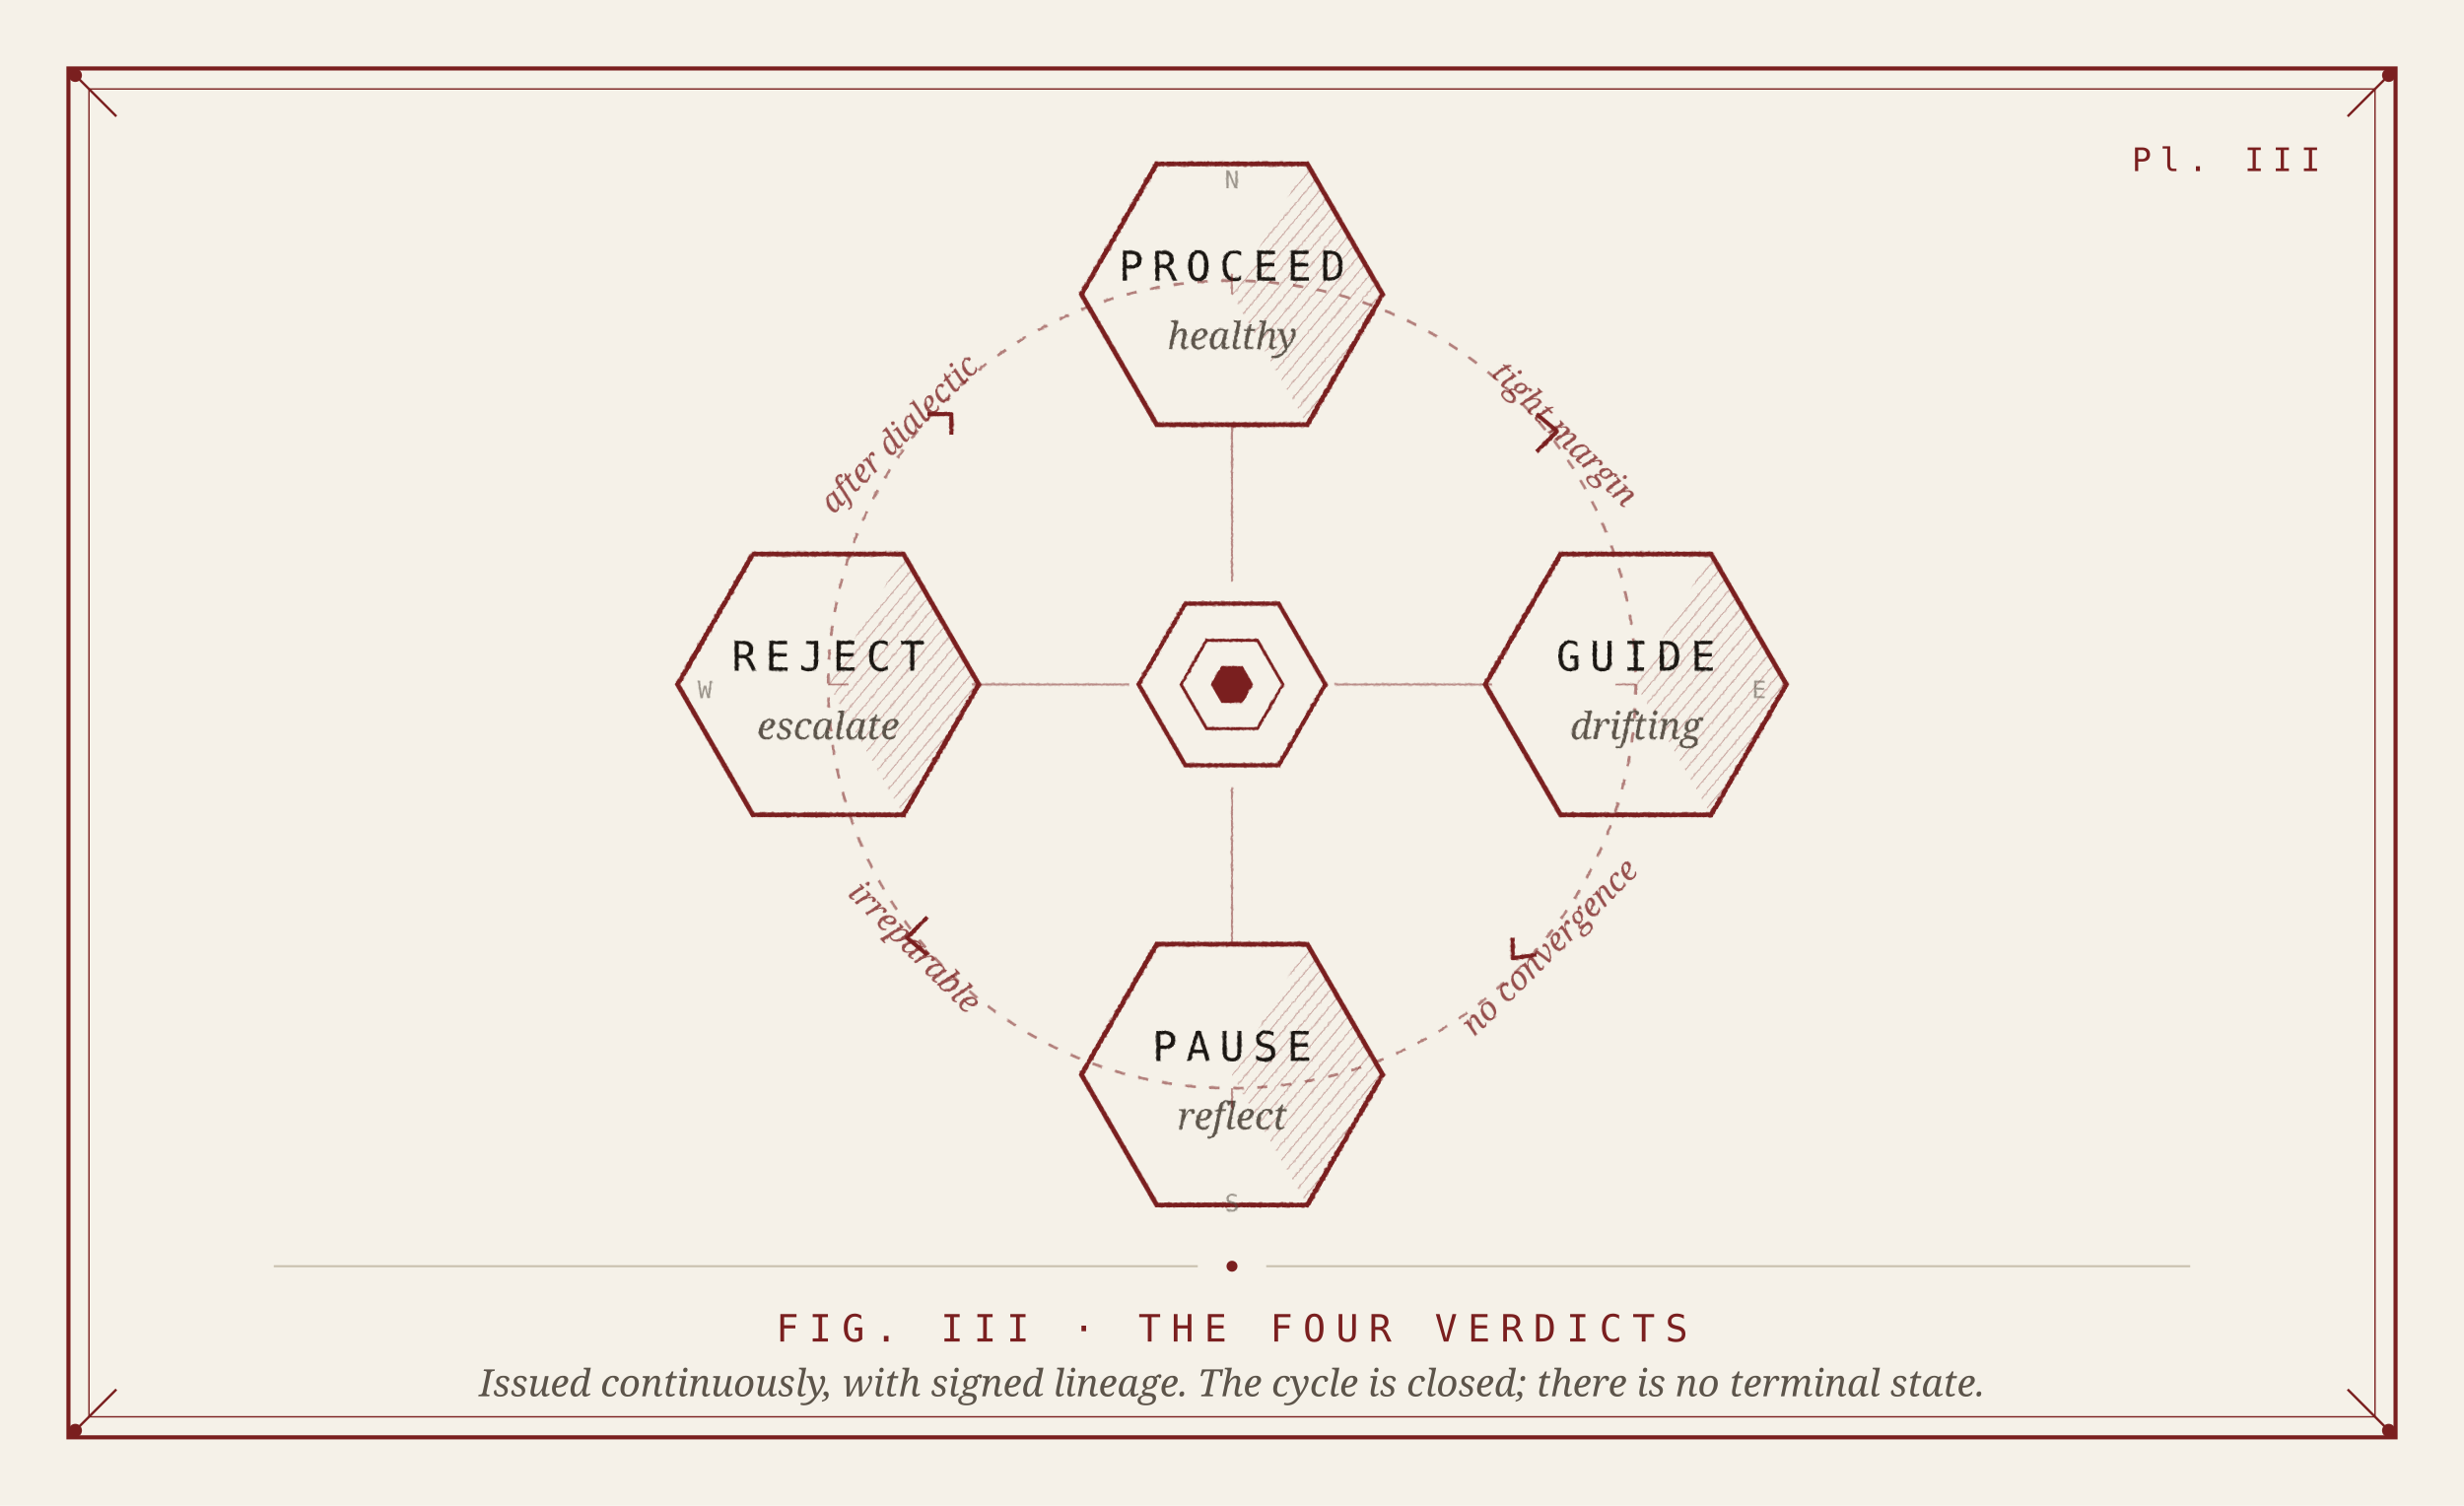
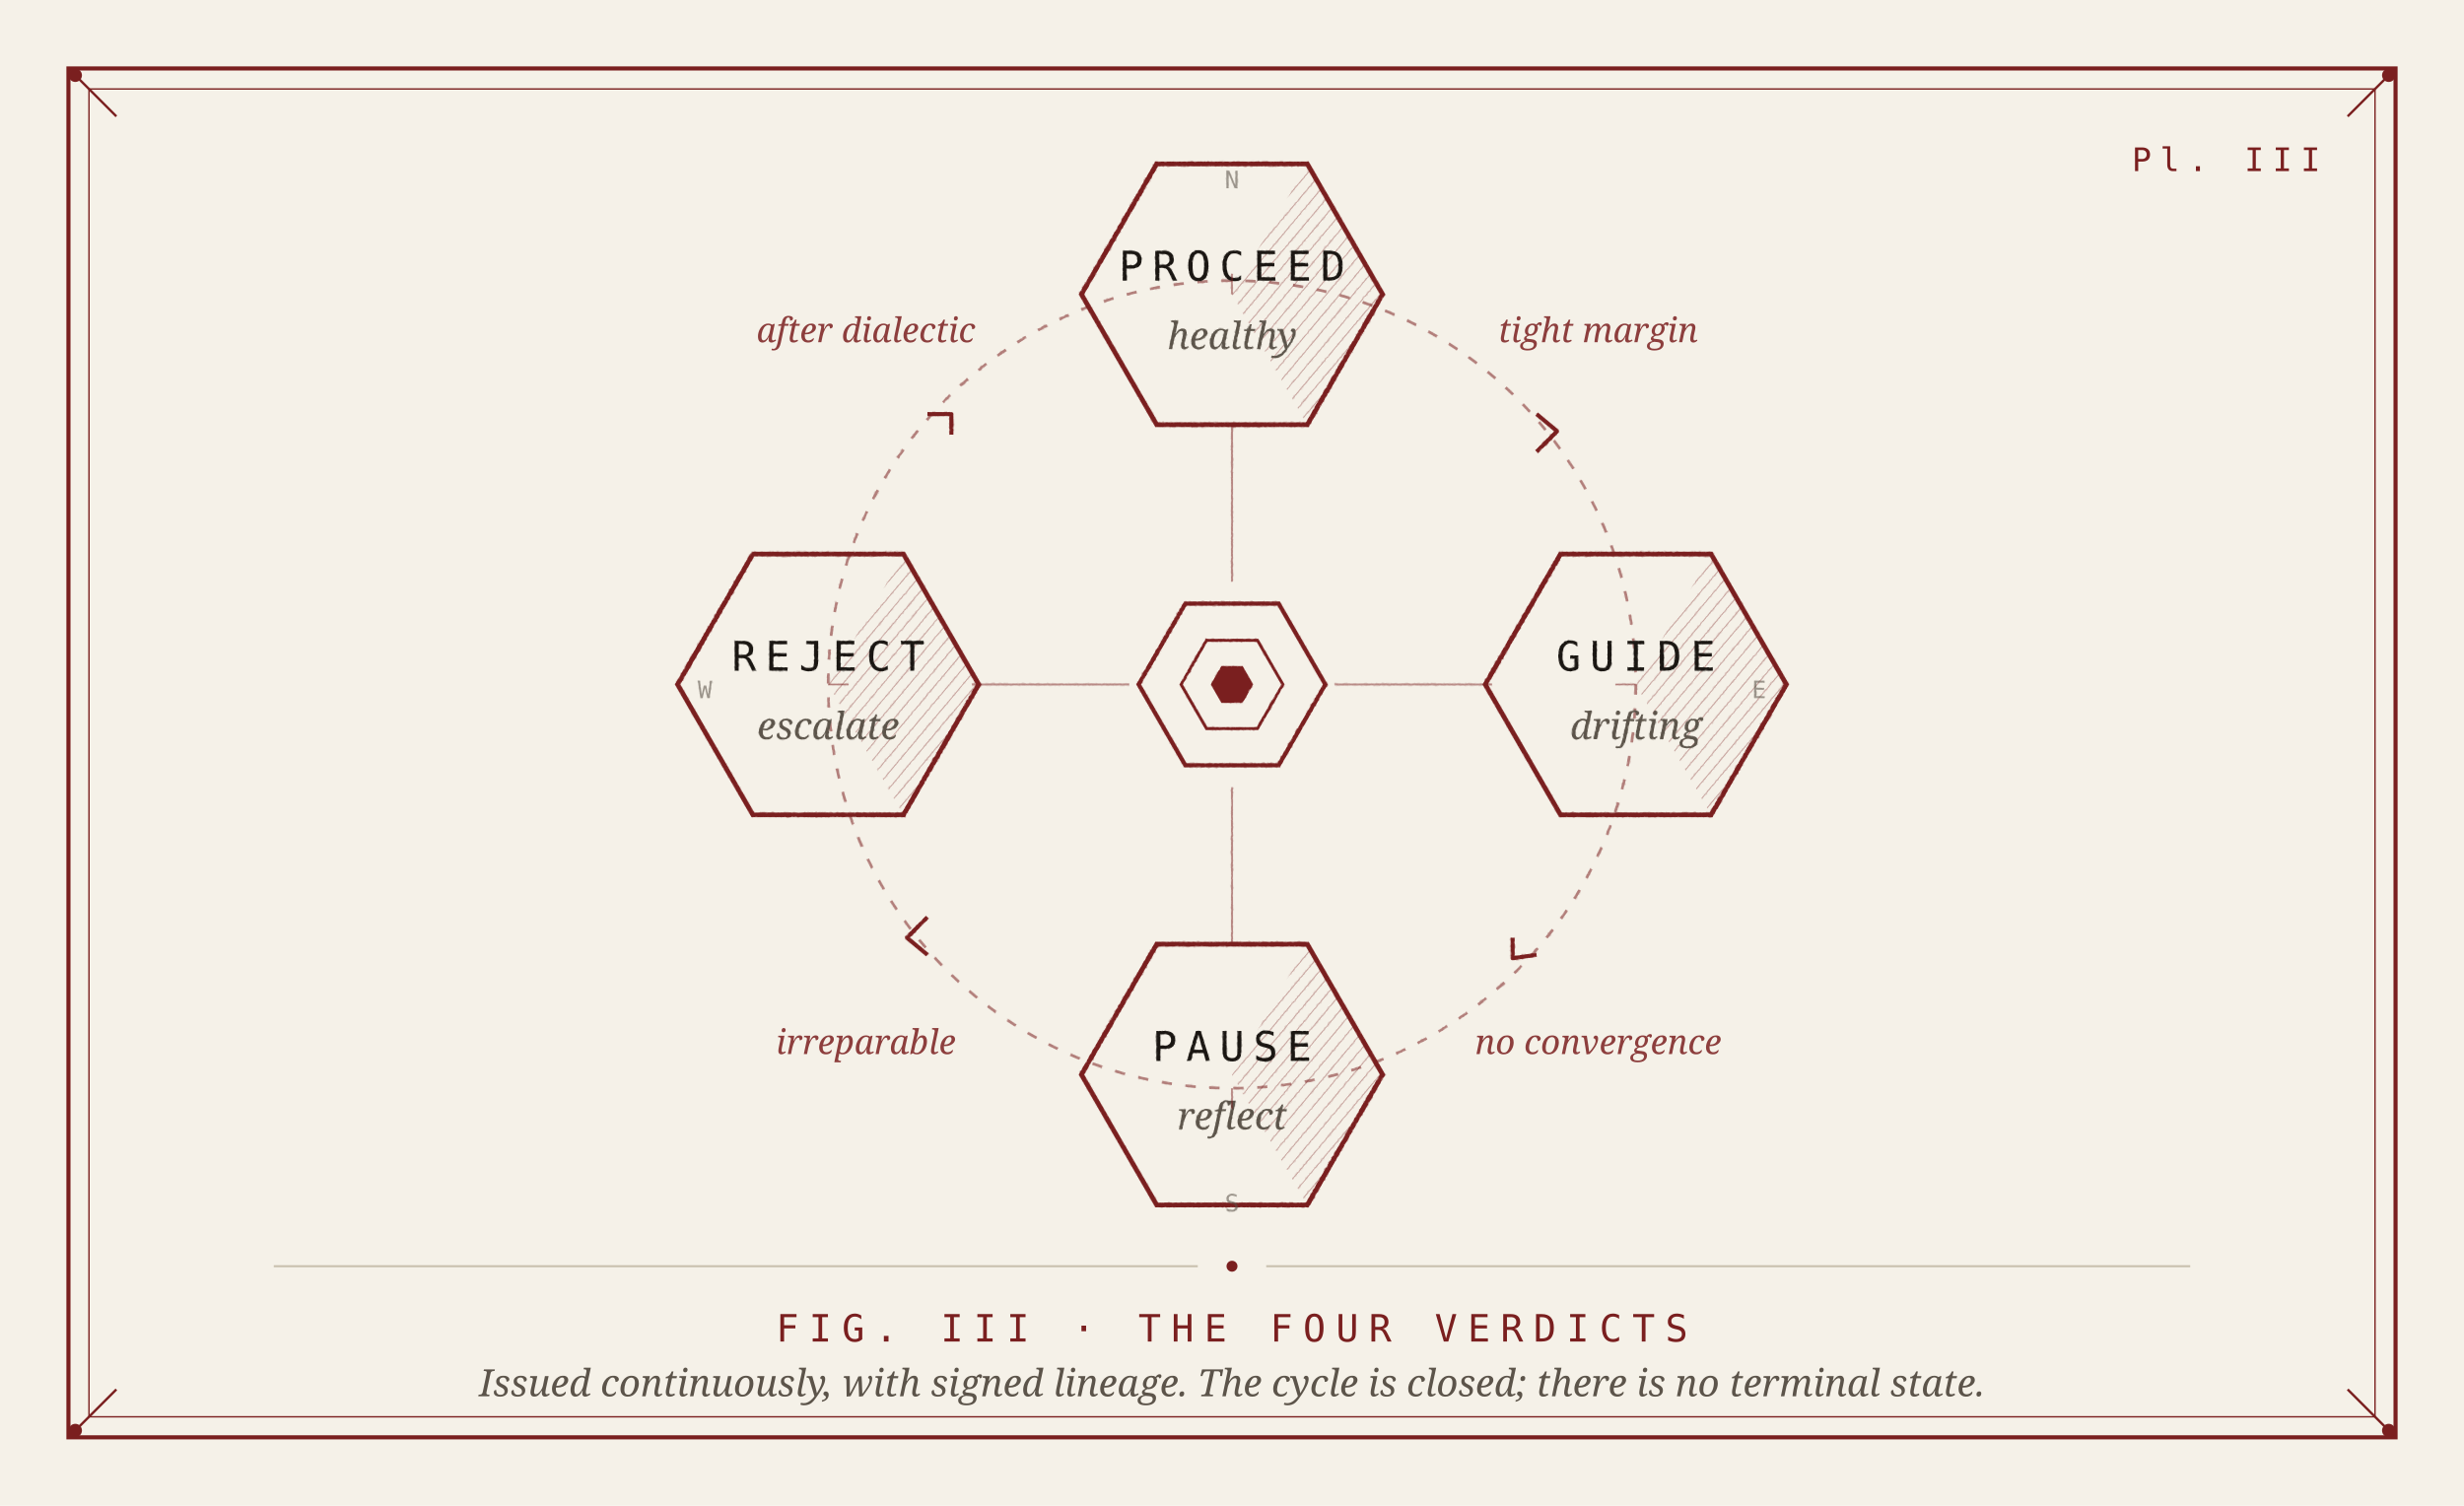
<svg xmlns="http://www.w3.org/2000/svg" viewBox="0 0 720 440" width="720" height="440">
  <defs>
    <filter id="rough3" x="-2%" y="-2%" width="104%" height="104%">
      <feTurbulence type="fractalNoise" baseFrequency="0.95" numOctaves="2" seed="17" result="n" />
-       <feDisplacementMap in="SourceGraphic" in2="n" scale="0.5" />
+       <feDisplacementMap in="SourceGraphic" in2="n" scale="0.3" />
    </filter>
    <pattern id="vHatch" patternUnits="userSpaceOnUse" width="3" height="3" patternTransform="rotate(40)">
      <line x1="0" y1="0" x2="0" y2="3" stroke="#7A1F1F" stroke-width="0.4" opacity="0.6" />
    </pattern>
    <polygon id="vHex" points="-22,-38.1 22,-38.1 44,0 22,38.1 -22,38.1 -44,0" />
    <polygon id="vHexOuter" points="22,-38.1 44,0 22,38.1 0,0" />
    <polygon id="centerOuter" points="-22,-38.1 22,-38.1 44,0 22,38.1 -22,38.1 -44,0" />
    <polygon id="centerInner" points="-12,-20.8 12,-20.8 24,0 12,20.8 -12,20.8 -24,0" />
    <polygon id="centerDot" points="-5,-8.7 5,-8.7 10,0 5,8.7 -5,8.7 -10,0" />
  </defs>
  <rect width="720" height="440" fill="#F5F1E8" />
  <rect x="20" y="20" width="680" height="400" fill="none" stroke="#7A1F1F" stroke-width="1.2" />
  <rect x="26" y="26" width="668" height="388" fill="none" stroke="#7A1F1F" stroke-width="0.4" />
  <g stroke="#7A1F1F" stroke-width="0.7" fill="#7A1F1F">
    <line x1="20" y1="20" x2="34" y2="34" fill="none" />
    <circle cx="22" cy="22" r="1.6" />
    <line x1="700" y1="20" x2="686" y2="34" fill="none" />
    <circle cx="698" cy="22" r="1.6" />
    <line x1="20" y1="420" x2="34" y2="406" fill="none" />
    <circle cx="22" cy="418" r="1.6" />
    <line x1="700" y1="420" x2="686" y2="406" fill="none" />
    <circle cx="698" cy="418" r="1.6" />
  </g>
  <g filter="url(#rough3)">
    <circle cx="360" cy="200" r="118" fill="none" stroke="#7A1F1F" stroke-width="0.8" stroke-dasharray="3 4" opacity="0.55" />
    <g stroke="#7A1F1F" stroke-width="0.6" opacity="0.5">
      <line x1="360" y1="170" x2="360" y2="124" />
      <line x1="390" y1="200" x2="436" y2="200" />
      <line x1="360" y1="230" x2="360" y2="276" />
      <line x1="330" y1="200" x2="284" y2="200" />
    </g>
    <g transform="translate(360, 86)">
      <use href="#vHexOuter" fill="url(#vHatch)" opacity="0.9" />
      <use href="#vHex" fill="none" stroke="#7A1F1F" stroke-width="1.4" />
      <text y="-4" text-anchor="middle" font-family="'JetBrains Mono', ui-monospace, monospace" font-size="12" letter-spacing="2.6" fill="#1A1612" font-weight="500">PROCEED</text>
      <text y="16" text-anchor="middle" font-family="'Fraunces Variable', Georgia, serif" font-size="11" font-style="italic" fill="#5C544A">healthy</text>
    </g>
    <g transform="translate(478, 200)">
      <use href="#vHexOuter" fill="url(#vHatch)" opacity="0.9" />
      <use href="#vHex" fill="none" stroke="#7A1F1F" stroke-width="1.4" />
      <text y="-4" text-anchor="middle" font-family="'JetBrains Mono', ui-monospace, monospace" font-size="12" letter-spacing="2.6" fill="#1A1612" font-weight="500">GUIDE</text>
      <text y="16" text-anchor="middle" font-family="'Fraunces Variable', Georgia, serif" font-size="11" font-style="italic" fill="#5C544A">drifting</text>
    </g>
    <g transform="translate(360, 314)">
      <use href="#vHexOuter" fill="url(#vHatch)" opacity="0.9" />
      <use href="#vHex" fill="none" stroke="#7A1F1F" stroke-width="1.4" />
      <text y="-4" text-anchor="middle" font-family="'JetBrains Mono', ui-monospace, monospace" font-size="12" letter-spacing="2.6" fill="#1A1612" font-weight="500">PAUSE</text>
      <text y="16" text-anchor="middle" font-family="'Fraunces Variable', Georgia, serif" font-size="11" font-style="italic" fill="#5C544A">reflect</text>
    </g>
    <g transform="translate(242, 200)">
      <use href="#vHexOuter" fill="url(#vHatch)" opacity="0.9" />
      <use href="#vHex" fill="none" stroke="#7A1F1F" stroke-width="1.4" />
      <text y="-4" text-anchor="middle" font-family="'JetBrains Mono', ui-monospace, monospace" font-size="12" letter-spacing="2.6" fill="#1A1612" font-weight="500">REJECT</text>
      <text y="16" text-anchor="middle" font-family="'Fraunces Variable', Georgia, serif" font-size="11" font-style="italic" fill="#5C544A">escalate</text>
    </g>
    <g transform="translate(360, 200) scale(0.62)">
      <use href="#centerOuter" fill="none" stroke="#7A1F1F" stroke-width="2" />
      <use href="#centerInner" fill="none" stroke="#7A1F1F" stroke-width="1.4" />
      <use href="#centerDot" fill="#7A1F1F" />
    </g>
    <g stroke="#7A1F1F" stroke-width="1.2" fill="none" stroke-linejoin="round">
      <path d="M 449 121 L 455 126 L 449 132" />
      <path d="M 449 279 L 442 280 L 442 274" />
      <path d="M 271 279 L 265 274 L 271 268" />
      <path d="M 271 121 L 278 121 L 278 127" />
    </g>
    <g font-family="'JetBrains Mono', ui-monospace, monospace" font-size="7" letter-spacing="1.5" fill="#5C544A" opacity="0.6" text-anchor="middle">
      <text x="360" y="55">N</text>
      <text x="514" y="204">E</text>
      <text x="360" y="354">S</text>
      <text x="206" y="204">W</text>
    </g>
-     <g font-family="'Fraunces Variable', Georgia, serif" font-size="9.5" font-style="italic" fill="#7A1F1F" opacity="0.78" text-anchor="middle">
-       <text x="455" y="129" transform="rotate(45 455 129)">tight margin</text>
-       <text x="455" y="279" transform="rotate(-45 455 279)">no convergence</text>
-       <text x="265" y="279" transform="rotate(45 265 279)">irreparable</text>
-       <text x="265" y="129" transform="rotate(-45 265 129)">after dialectic</text>
-     </g>
    <g stroke="#7A1F1F" stroke-width="0.5" opacity="0.55">
      <line x1="360" y1="80" x2="360" y2="86" />
      <line x1="478" y1="200" x2="472" y2="200" />
      <line x1="360" y1="318" x2="360" y2="324" />
      <line x1="242" y1="200" x2="248" y2="200" />
    </g>
+   </g>
+   <g font-family="'Fraunces Variable', Georgia, serif" font-size="10" font-style="italic" fill="#7A1F1F" opacity="0.85" text-anchor="middle">
+     <text x="467" y="100">tight margin</text>
+     <text x="467" y="308">no convergence</text>
+     <text x="253" y="308">irreparable</text>
+     <text x="253" y="100">after dialectic</text>
  </g>
  <text x="678" y="50" text-anchor="end" font-family="'JetBrains Mono', ui-monospace, monospace" font-size="9.5" letter-spacing="2.5" fill="#7A1F1F" font-weight="500">Pl. III</text>
  <line x1="80" y1="370" x2="350" y2="370" stroke="#C9C0AE" stroke-width="0.6" />
  <circle cx="360" cy="370" r="1.6" fill="#7A1F1F" />
  <line x1="370" y1="370" x2="640" y2="370" stroke="#C9C0AE" stroke-width="0.6" />
  <text x="360" y="392" font-family="'JetBrains Mono', ui-monospace, monospace" font-size="11" letter-spacing="3" fill="#7A1F1F" text-anchor="middle">
    FIG. III · THE FOUR VERDICTS
  </text>
  <text x="360" y="408" font-family="'Fraunces Variable', Georgia, serif" font-size="11" font-style="italic" fill="#5C544A" text-anchor="middle">
    Issued continuously, with signed lineage. The cycle is closed; there is no terminal state.
  </text>
</svg>
